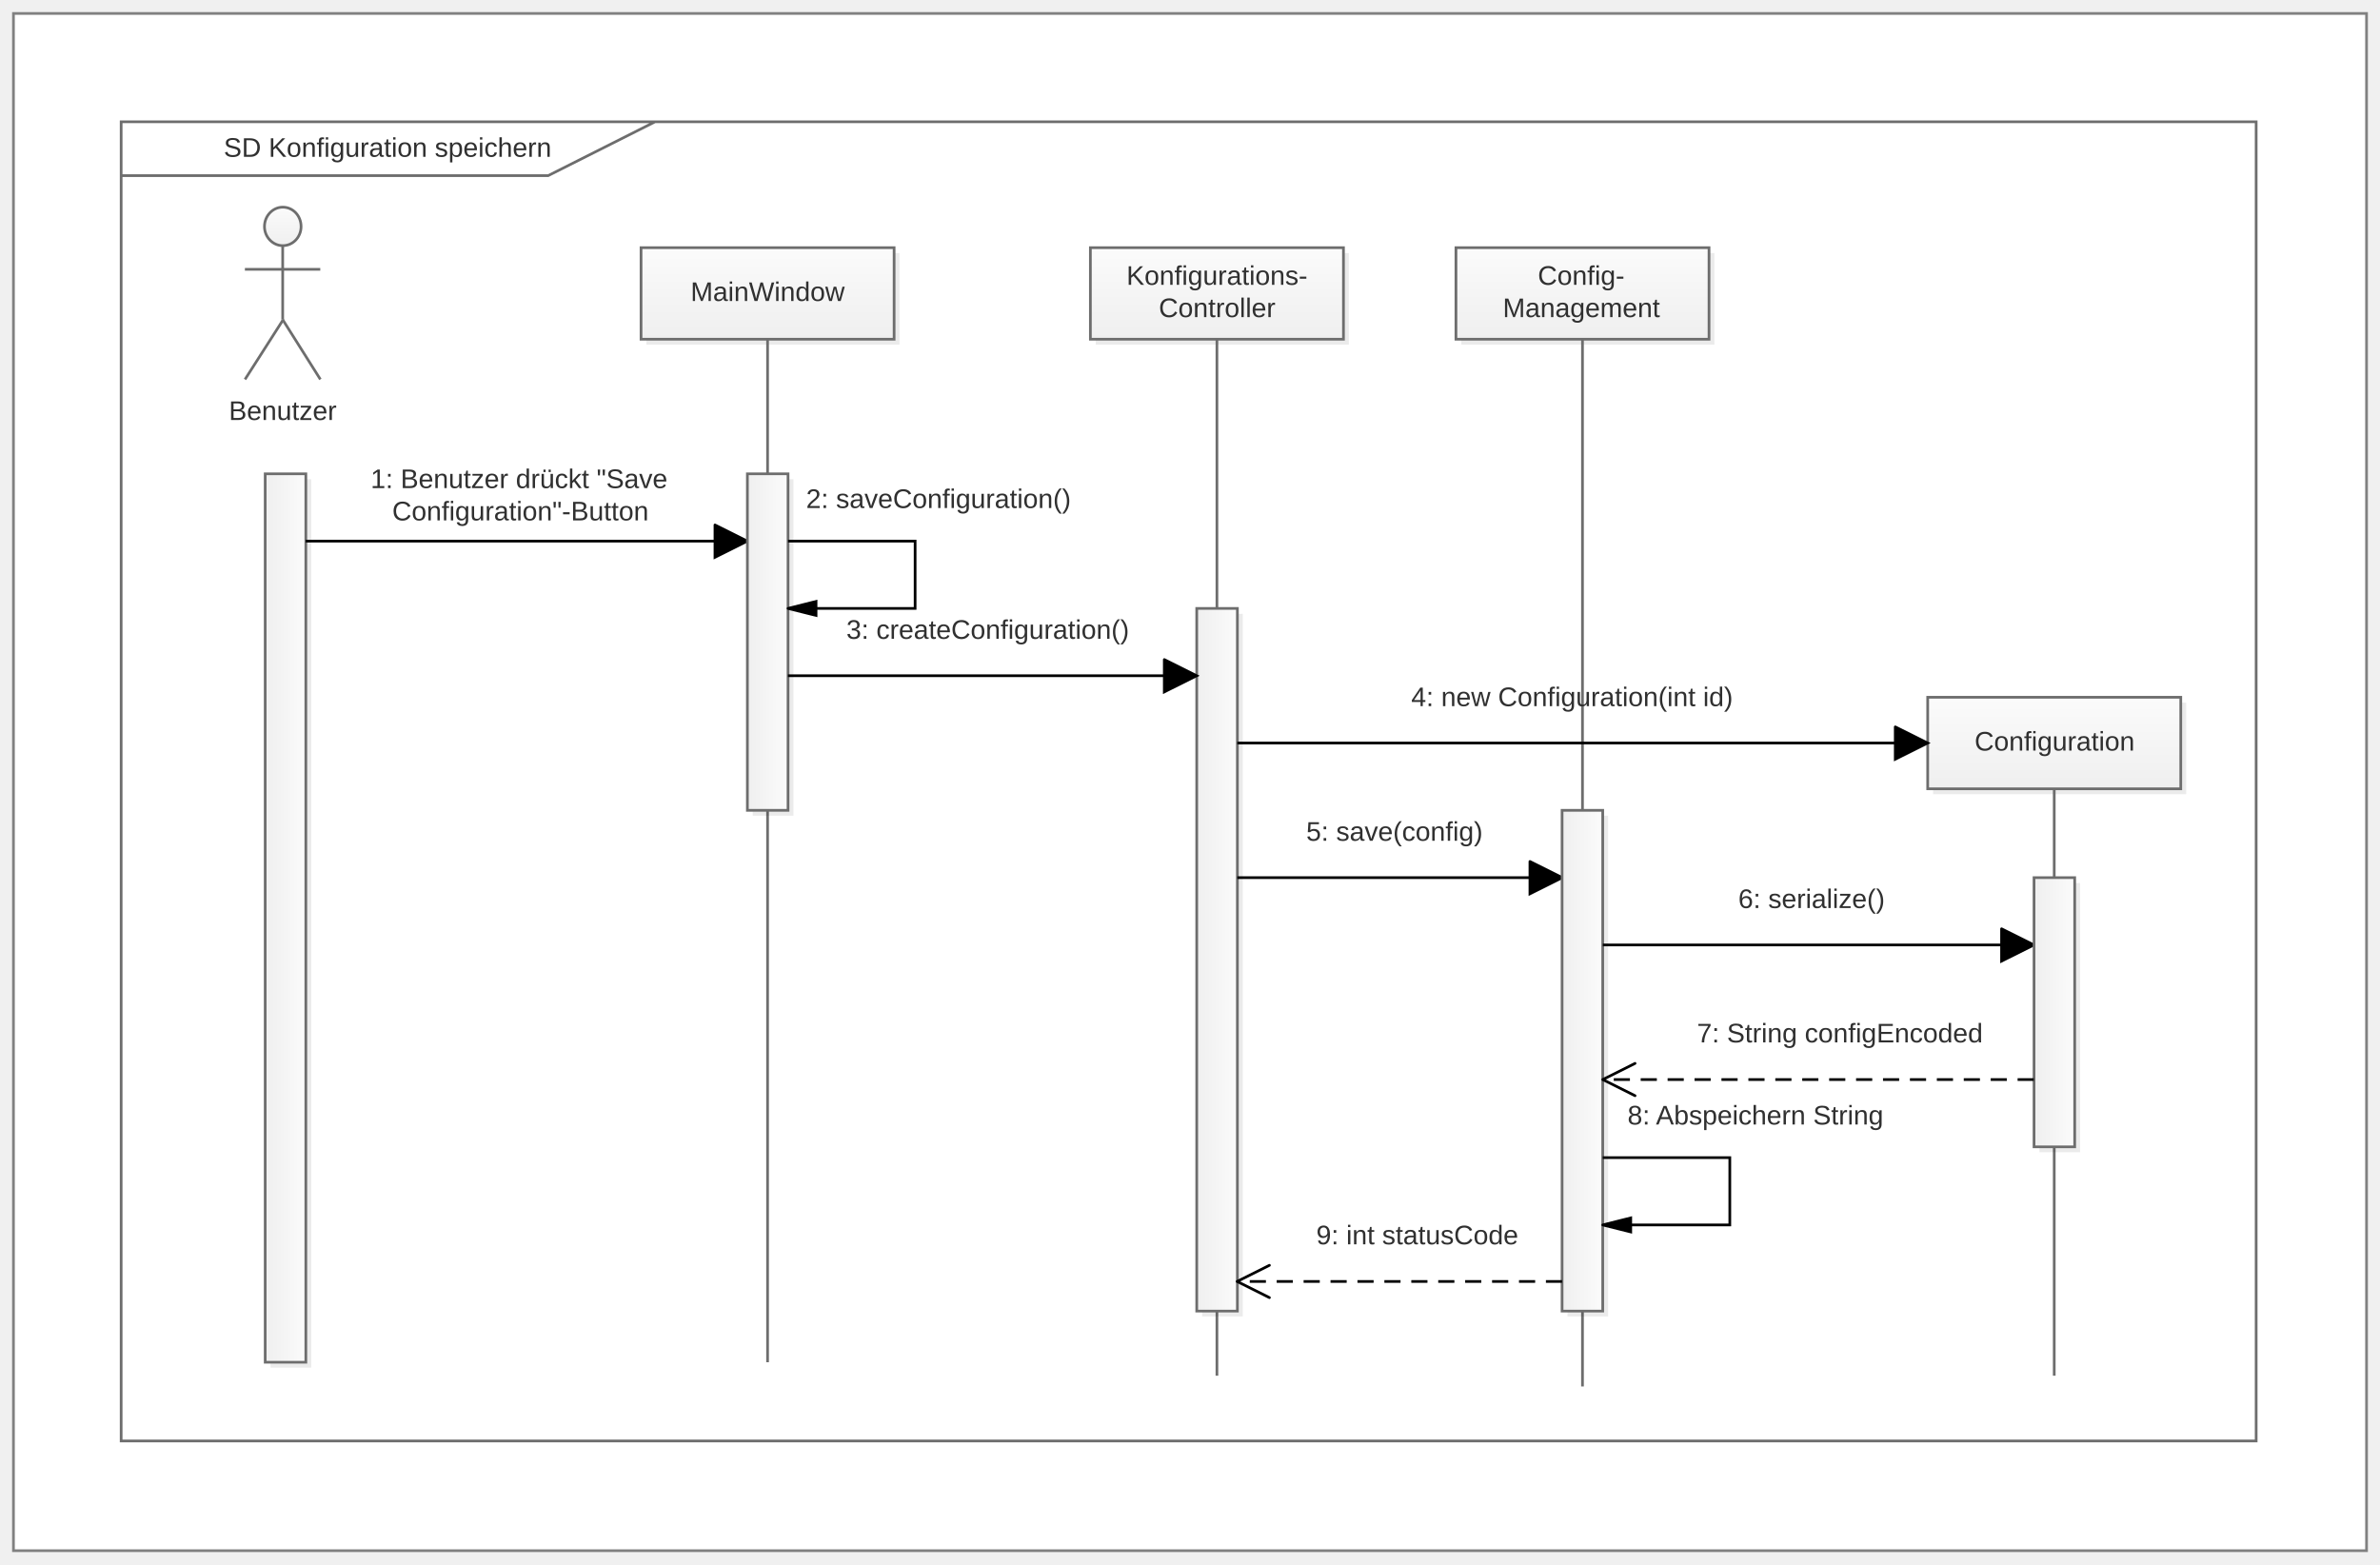
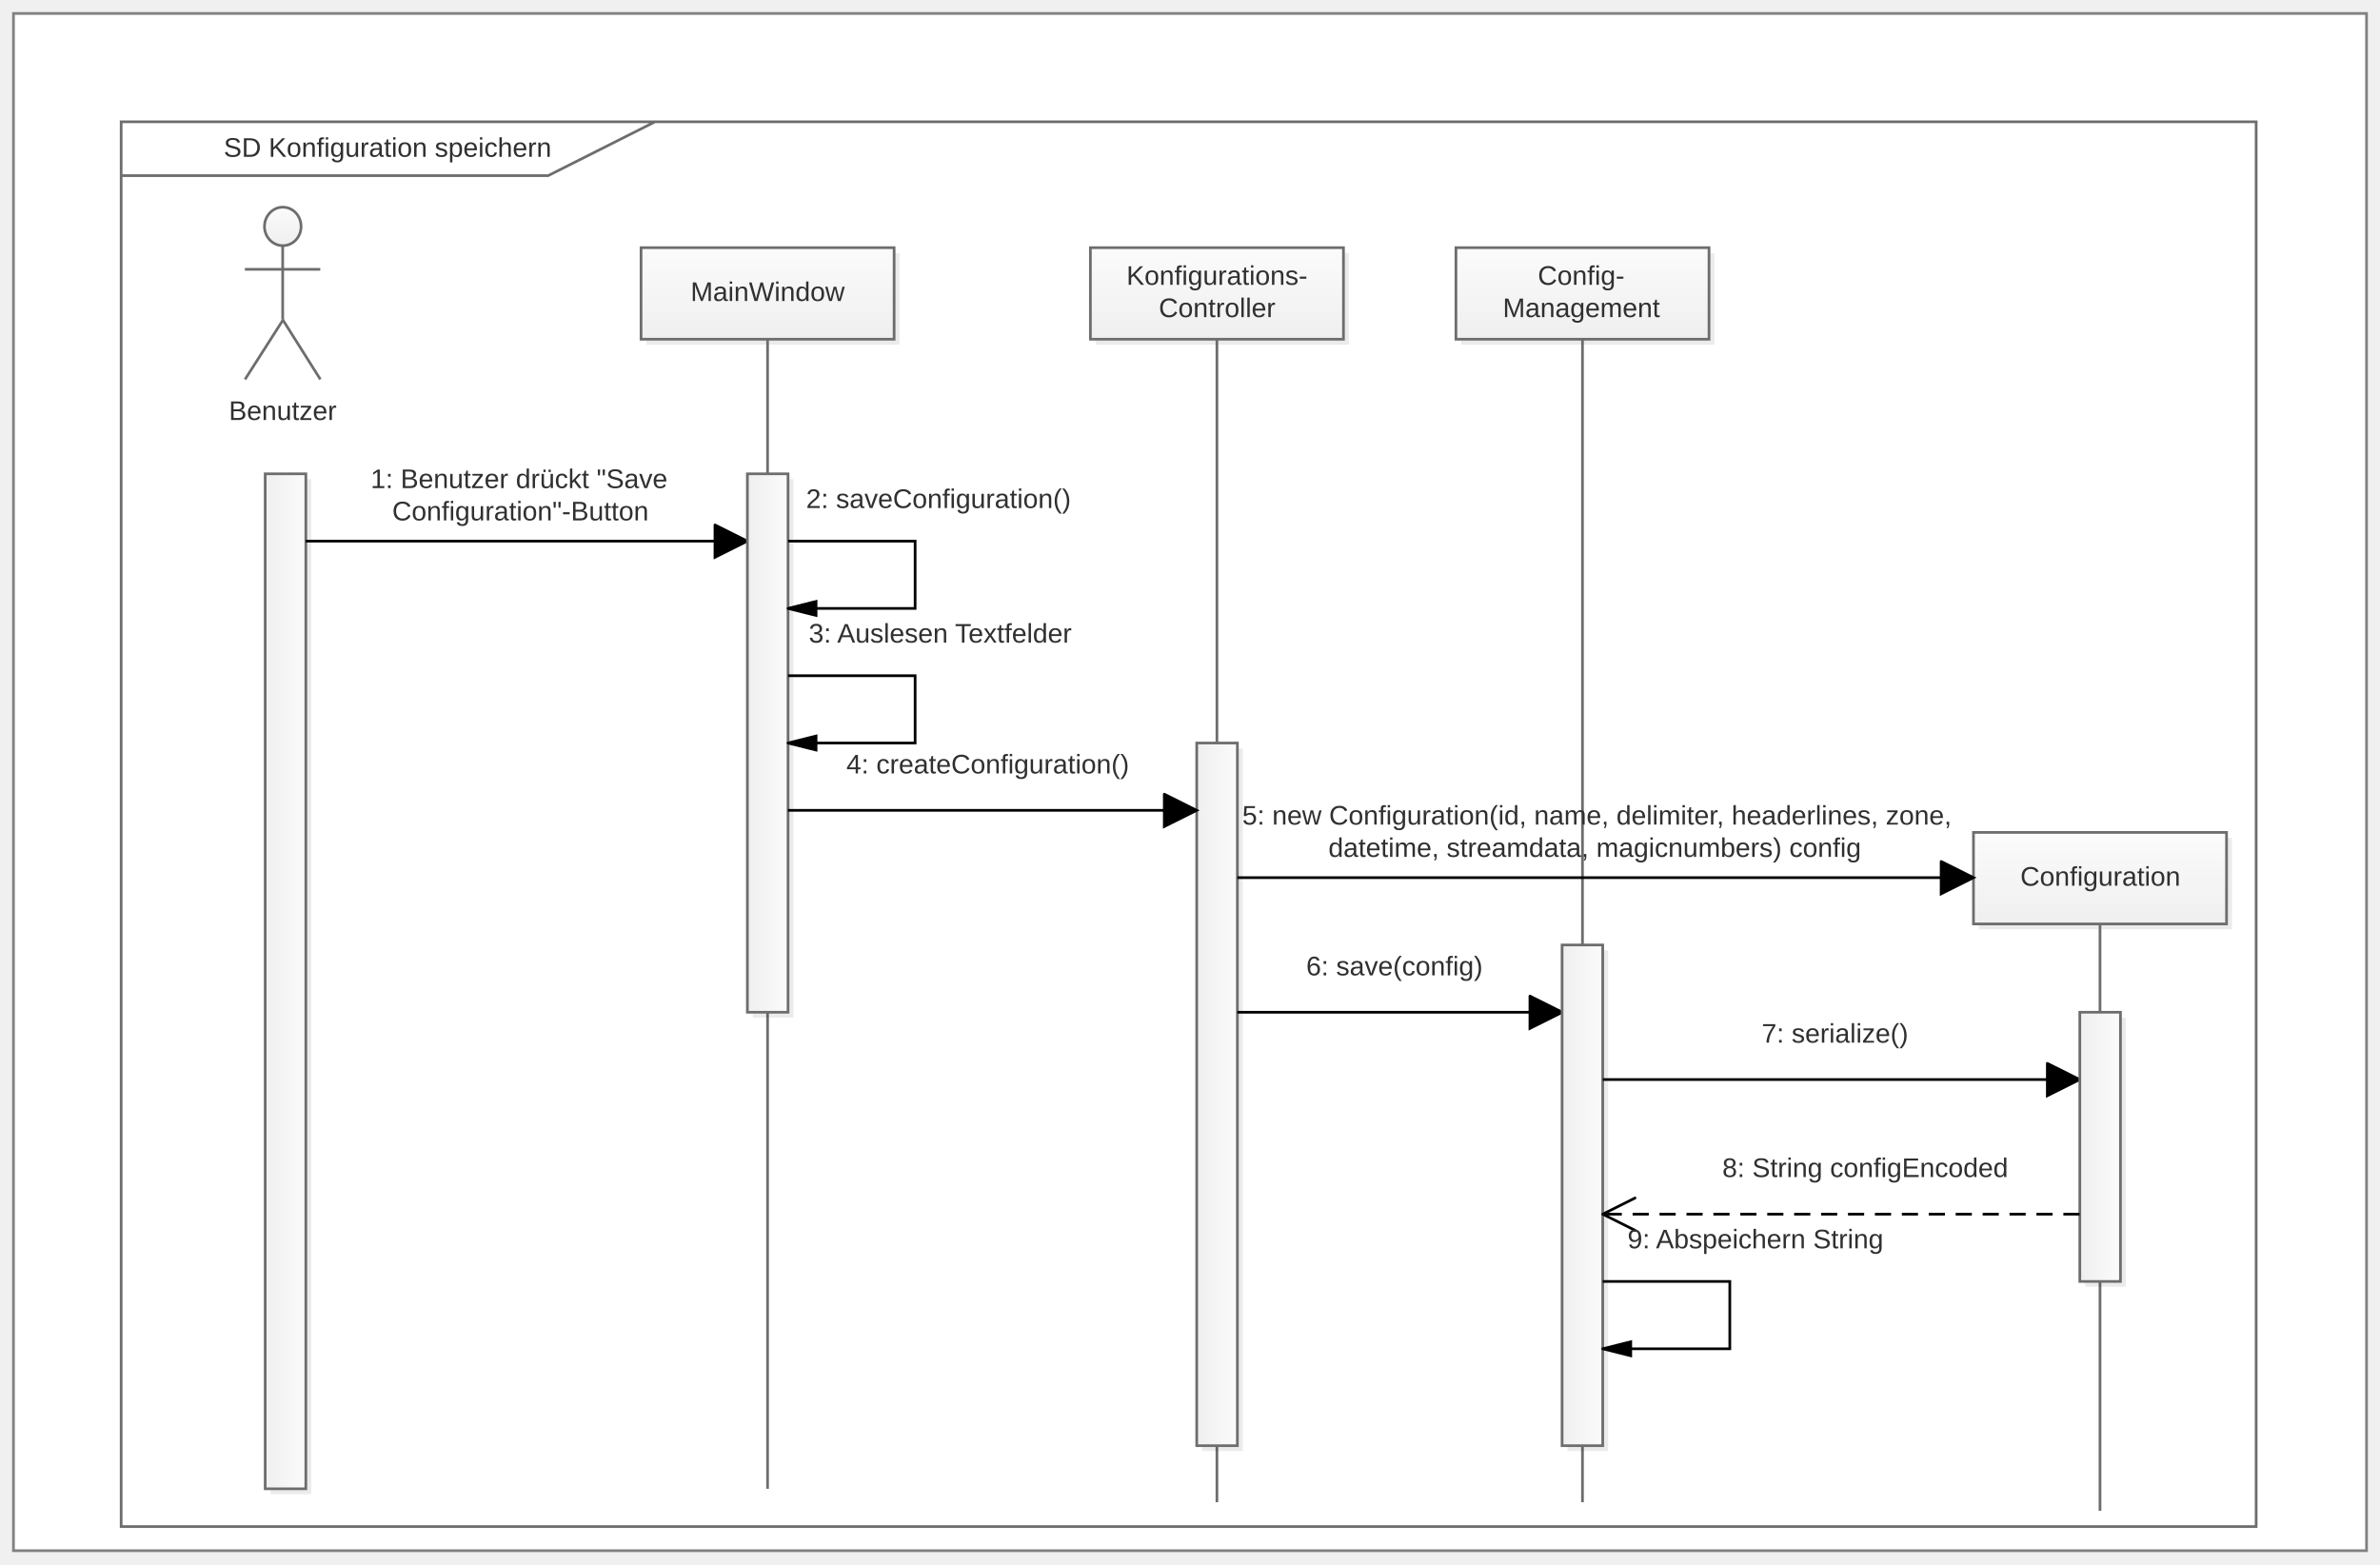
<svg xmlns="http://www.w3.org/2000/svg" width="884" viewBox="0 0 884 581" height="581">
  <style type="text/css">
.st1 {fill:#303030;font-family:Arial;font-size:7.5pt}
</style>
  <defs>
    <linearGradient id="lg1" y1="0%" y2="100%" x1="0%" x2="0%">
      <stop offset="0" stop-color="#fbfbfb" />
      <stop offset="1" stop-color="#efefef" />
    </linearGradient>
  </defs>
  <g transform="translate(5,5)" id="page1">
    <rect width="874" x="0" y="0" fill="#ffffff" stroke="#808080" height="571" />
    <g transform="translate(40,40.24)" id="shape1">
      <path stroke="#000000" stroke-opacity="0.08" />
-       <path d="M0,0L793,0L793,490L0,490L0,0zM0,0L198.3,0L158.6,20L0,20L0,0" fill="none" stroke="#6d6d6d" />
+       <path d="M0,0L793,0L793,521.8L0,521.8L0,0zM0,0L198.3,0L158.6,20L0,20L0,0" fill="none" stroke="#6d6d6d" />
      <text class="st1">
        <tspan x="38.1" y="13">SD Konfiguration speichern</tspan>
      </text>
    </g>
    <g transform="translate(400,87)">
      <path d="M2,2L96,2L96,36L2,36L2,2z" fill="#000000" fill-opacity="0.08" />
      <g id="shape2">
        <path d="M0,0L94,0L94,34L0,34L0,0z" fill="url(#lg1)" stroke="#6d6d6d" />
        <text class="st1">
          <tspan x="13.4" y="13.8">Konfigurations-</tspan>
          <tspan x="25.4" y="25.8">Controller</tspan>
        </text>
      </g>
-       <path d="M47,34L47,419L47,34z" fill="none" id="shape3" stroke="#6d6d6d" />
+       <path d="M47,34L47,466L47,34z" fill="none" id="shape3" stroke="#6d6d6d" />
    </g>
    <g transform="translate(535.78,87)">
      <path d="M2,2L96,2L96,36L2,36L2,2z" fill="#000000" fill-opacity="0.08" />
      <g id="shape4">
        <path d="M0,0L94,0L94,34L0,34L0,0z" fill="url(#lg1)" stroke="#6d6d6d" />
        <text class="st1">
          <tspan x="30.4" y="13.8">Config-</tspan>
          <tspan x="17.4" y="25.8">Management</tspan>
        </text>
      </g>
-       <path d="M47,34L47,423L47,34z" fill="none" id="shape5" stroke="#6d6d6d" />
+       <path d="M47,34L47,466L47,34z" fill="none" id="shape5" stroke="#6d6d6d" />
    </g>
-     <g transform="translate(711,254)">
+     <g transform="translate(728,304.2)">
      <path d="M2,2L96,2L96,36L2,36L2,2z" fill="#000000" fill-opacity="0.08" />
      <g id="shape6">
        <path d="M0,0L94,0L94,34L0,34L0,0z" fill="url(#lg1)" stroke="#6d6d6d" />
        <text class="st1">
          <tspan x="17.4" y="19.8">Configuration</tspan>
        </text>
      </g>
      <path d="M47,34L47,252L47,34z" fill="none" id="shape7" stroke="#6d6d6d" />
    </g>
    <g transform="translate(86,72)">
      <path d="M0,0L28,0L0,0z" transform="translate(-0.04,23.04)" fill="none" id="shape8" stroke="#6d6d6d" />
      <path d="M14,0L14,29.9L14,0zM0,52.1L14,30.2L0,52.1z" transform="translate(0,11.83)" fill="none" id="shape9" stroke="#6d6d6d" />
      <path d="M0,0L14,22.2L0,0z" transform="translate(14,41.73)" fill="none" id="shape10" stroke="#6d6d6d" />
      <path d="M0,7.2C0,3.2,3.1,0,6.8,0C10.6,0,13.6,3.2,13.6,7.2C13.6,11.1,10.6,14.3,6.8,14.3C3.1,14.3,0,11.1,0,7.2z" transform="translate(7.23,-0.05)" fill="url(#lg1)" id="shape11" stroke="#6d6d6d" />
      <text class="st1">
        <tspan x="-6" y="79">Benutzer</tspan>
      </text>
    </g>
    <g transform="matrix(0,1,-1,0,108.6,171)" id="shape12">
-       <path d="M2,-2L332,-2L332,13.1L2,13.1L2,-2z" fill="#000000" fill-opacity="0.08" />
-       <path d="M0,0L330,0L330,15.1L0,15.1L0,0z" fill="url(#lg1)" stroke="#6d6d6d" />
+       <path d="M2,-2L379,-2L379,13.1L2,13.1L2,-2z" fill="#000000" fill-opacity="0.08" />
+       <path d="M0,0L377,0L377,15.1L0,15.1L0,0z" fill="url(#lg1)" stroke="#6d6d6d" />
    </g>
    <g transform="translate(108.56,196)" id="shape13">
      <path d="M0,-0L152,-0" fill="none" stroke="#000000" />
      <path d="M152,-6L164,-0L152,6L152,-6" fill="#000000" stroke-width="1" stroke="#000000" stroke-linecap="round" />
      <text class="st1">
        <tspan x="24.1" y="-19.7">1: Benutzer drückt "Save </tspan>
        <tspan x="32.1" y="-7.7">Configuration"-Button</tspan>
      </text>
    </g>
-     <g transform="matrix(0,1,-1,0,454.6,221)" id="shape14">
+     <g transform="matrix(0,1,-1,0,454.6,271)" id="shape14">
      <path d="M2,-2L263,-2L263,13.1L2,13.1L2,-2z" fill="#000000" fill-opacity="0.08" />
      <path d="M0,0L261,0L261,15.1L0,15.1L0,0z" fill="url(#lg1)" stroke="#6d6d6d" />
    </g>
-     <g transform="translate(454.56,271)" id="shape15">
-       <path d="M0,-0L244.4,-0" fill="none" stroke="#000000" />
-       <path d="M244.4,-6L256.4,-0L244.4,6L244.4,-6" fill="#000000" stroke-width="1" stroke="#000000" stroke-linecap="round" />
+     <g transform="matrix(1,0,-0,1,454.6,321)" id="shape15">
+       <path d="M0,-0L261.4,-0" fill="none" stroke="#000000" />
+       <path d="M261.4,-6L273.4,-0L261.4,6L261.4,-6" fill="#000000" stroke-width="1" stroke="#000000" stroke-linecap="round" />
      <text class="st1">
-         <tspan x="64.6" y="-13.7">4: new Configuration(int id)</tspan>
+         <tspan x="1.8" y="-19.7">5: new Configuration(id, name, delimiter, headerlines, zone, </tspan>
+         <tspan x="33.8" y="-7.7">datetime, streamdata, magicnumbers) config</tspan>
      </text>
    </g>
-     <g transform="translate(454.56,321)" id="shape16">
+     <g transform="translate(454.56,371)" id="shape16">
      <path d="M0,-0L108.7,-0" fill="none" stroke="#000000" />
      <path d="M108.7,-6L120.7,-0L108.7,6L108.7,-6" fill="#000000" stroke-width="1" stroke="#000000" stroke-linecap="round" />
      <text class="st1">
-         <tspan x="25.6" y="-13.7">5: save(config)</tspan>
+         <tspan x="25.6" y="-13.7">6: save(config)</tspan>
      </text>
    </g>
-     <g transform="matrix(0,1,-1,0,590.3,296)" id="shape17">
+     <g transform="matrix(0,1,-1,0,590.3,346)" id="shape17">
      <path d="M2,-2L188,-2L188,13.1L2,13.1L2,-2z" fill="#000000" fill-opacity="0.08" />
      <path d="M0,0L186,0L186,15.1L0,15.1L0,0z" fill="url(#lg1)" stroke="#6d6d6d" />
    </g>
-     <g transform="matrix(-1,0,0,-1,575.2,471)" id="shape18">
-       <path stroke-dasharray="6,4" d="M0,-0L120.7,-0" fill="none" stroke="#000000" />
-       <path d="M108.7,-6L120.7,-0L108.7,6" stroke-linejoin="round" fill="none" stroke-width="1" stroke="#000000" stroke-linecap="round" />
-       <text class="st1" transform="matrix(-1,0,0,-1,108.6,33.5)">
-         <tspan x="17.3" y="19.7">9: int statusCode</tspan>
+     <g transform="translate(590.34,396)" id="shape18">
+       <path d="M0,-0L165.1,-0" fill="none" stroke="#000000" />
+       <path d="M165.1,-6L177.1,-0L165.1,6L165.1,-6" fill="#000000" stroke-width="1" stroke="#000000" stroke-linecap="round" />
+       <text class="st1">
+         <tspan x="59" y="-13.7">7: serialize()</tspan>
      </text>
    </g>
-     <g transform="translate(590.34,346)" id="shape19">
-       <path d="M0,-0L148.1,-0" fill="none" stroke="#000000" />
-       <path d="M148.1,-6L160.1,-0L148.1,6L148.1,-6" fill="#000000" stroke-width="1" stroke="#000000" stroke-linecap="round" />
-       <text class="st1">
-         <tspan x="50.3" y="-13.7">6: serialize()</tspan>
-       </text>
-     </g>
-     <g transform="matrix(0,1,-1,0,765.6,321)" id="shape20">
+     <g transform="matrix(0,1,-1,0,782.6,371)" id="shape19">
      <path d="M2,-2L102,-2L102,13.1L2,13.1L2,-2z" fill="#000000" fill-opacity="0.08" />
      <path d="M0,0L100,0L100,15.1L0,15.1L0,0z" fill="url(#lg1)" stroke="#6d6d6d" />
    </g>
-     <g transform="matrix(-1,0,0,-1,750.4,396)" id="shape21">
-       <path stroke-dasharray="6,4" d="M0,-0L160.1,-0" fill="none" stroke="#000000" />
-       <path d="M148.1,-6L160.1,-0L148.1,6" stroke-linejoin="round" fill="none" stroke-width="1" stroke="#000000" stroke-linecap="round" />
-       <text class="st1" transform="matrix(-1,0,0,-1,144.1,33.5)">
-         <tspan x="19" y="19.7">7: String configEncoded</tspan>
+     <g transform="matrix(-1,0,0,-1,767.4,446)" id="shape20">
+       <path stroke-dasharray="6,4" d="M0,-0L177.1,-0" fill="none" stroke="#000000" />
+       <path d="M165.1,-6L177.1,-0L165.1,6" stroke-linejoin="round" fill="none" stroke-width="1" stroke="#000000" stroke-linecap="round" />
+       <text class="st1" transform="matrix(-1,0,0,-1,159.4,33.5)">
+         <tspan x="26.7" y="19.7">8: String configEncoded</tspan>
      </text>
    </g>
    <g transform="translate(233.1,87)">
      <path d="M2,2L96,2L96,36L2,36L2,2z" fill="#000000" fill-opacity="0.08" />
-       <g id="shape22">
+       <g id="shape21">
        <path d="M0,0L94,0L94,34L0,34L0,0z" fill="url(#lg1)" stroke="#6d6d6d" />
        <text class="st1">
          <tspan x="18.4" y="19.8">MainWindow</tspan>
        </text>
      </g>
-       <path d="M47,34L47,414L47,34z" fill="none" id="shape23" stroke="#6d6d6d" />
+       <path d="M47,34L47,461L47,34z" fill="none" id="shape22" stroke="#6d6d6d" />
    </g>
-     <g transform="matrix(0,1,-1,0,287.7,171)" id="shape24">
-       <path d="M2,-2L127,-2L127,13.1L2,13.1L2,-2z" fill="#000000" fill-opacity="0.08" />
-       <path d="M0,0L125,0L125,15.1L0,15.1L0,0z" fill="url(#lg1)" stroke="#6d6d6d" />
+     <g transform="matrix(0,1,-1,0,287.7,171)" id="shape23">
+       <path d="M2,-2L202,-2L202,13.1L2,13.1L2,-2z" fill="#000000" fill-opacity="0.08" />
+       <path d="M0,0L200,0L200,15.1L0,15.1L0,0z" fill="url(#lg1)" stroke="#6d6d6d" />
    </g>
-     <g transform="matrix(0,1,-1,0,287.7,196)" id="shape25">
+     <g transform="matrix(0,1,-1,0,287.7,196)" id="shape24">
      <path d="M0,0L0,-47.2L25,-47.2L25,-10.4" fill="none" stroke="#000000" />
      <path d="M25,0L27.6,-10.4L22.4,-10.4L25,0" fill="#000000" stroke-width="1" stroke="#000000" stroke-linecap="round" />
      <text class="st1" transform="matrix(0,-1,1,0,40.9,-71.6)">
        <tspan x="-64.9" y="-53.2">2: saveConfiguration()</tspan>
      </text>
    </g>
-     <g transform="translate(287.66,246)" id="shape26">
+     <g transform="translate(287.66,296)" id="shape25">
      <path d="M0,-0L139.8,-0" fill="none" stroke="#000000" />
      <path d="M139.8,-6L151.8,-0L139.8,6L139.8,-6" fill="#000000" stroke-width="1" stroke="#000000" stroke-linecap="round" />
      <text class="st1">
-         <tspan x="21.7" y="-13.7">3: createConfiguration()</tspan>
+         <tspan x="21.7" y="-13.7">4: createConfiguration()</tspan>
      </text>
    </g>
-     <g transform="matrix(0,1,-1,0,590.3,425)" id="shape27">
+     <g transform="matrix(0,1,-1,0,590.3,471)" id="shape26">
      <path d="M0,0L0,-47.2L25,-47.2L25,-10.4" fill="none" stroke="#000000" />
      <path d="M25,0L27.6,-10.4L22.4,-10.4L25,0" fill="#000000" stroke-width="1" stroke="#000000" stroke-linecap="round" />
      <text class="st1" transform="matrix(0,-1,1,0,40.9,-71.6)">
-         <tspan x="-62.4" y="-53.2">8: Abspeichern String</tspan>
+         <tspan x="-62.4" y="-53.2">9: Abspeichern String</tspan>
+       </text>
+     </g>
+     <g transform="matrix(0,1,-1,0,287.7,246)" id="shape27">
+       <path d="M0,0L0,-47.2L25,-47.2L25,-10.4" fill="none" stroke="#000000" />
+       <path d="M25,0L27.6,-10.4L22.4,-10.4L25,0" fill="#000000" stroke-width="1" stroke="#000000" stroke-linecap="round" />
+       <text class="st1" transform="matrix(0,-1,1,0,40.9,-71.6)">
+         <tspan x="-63.9" y="-53.2">3: Auslesen Textfelder</tspan>
      </text>
    </g>
  </g>
</svg>
